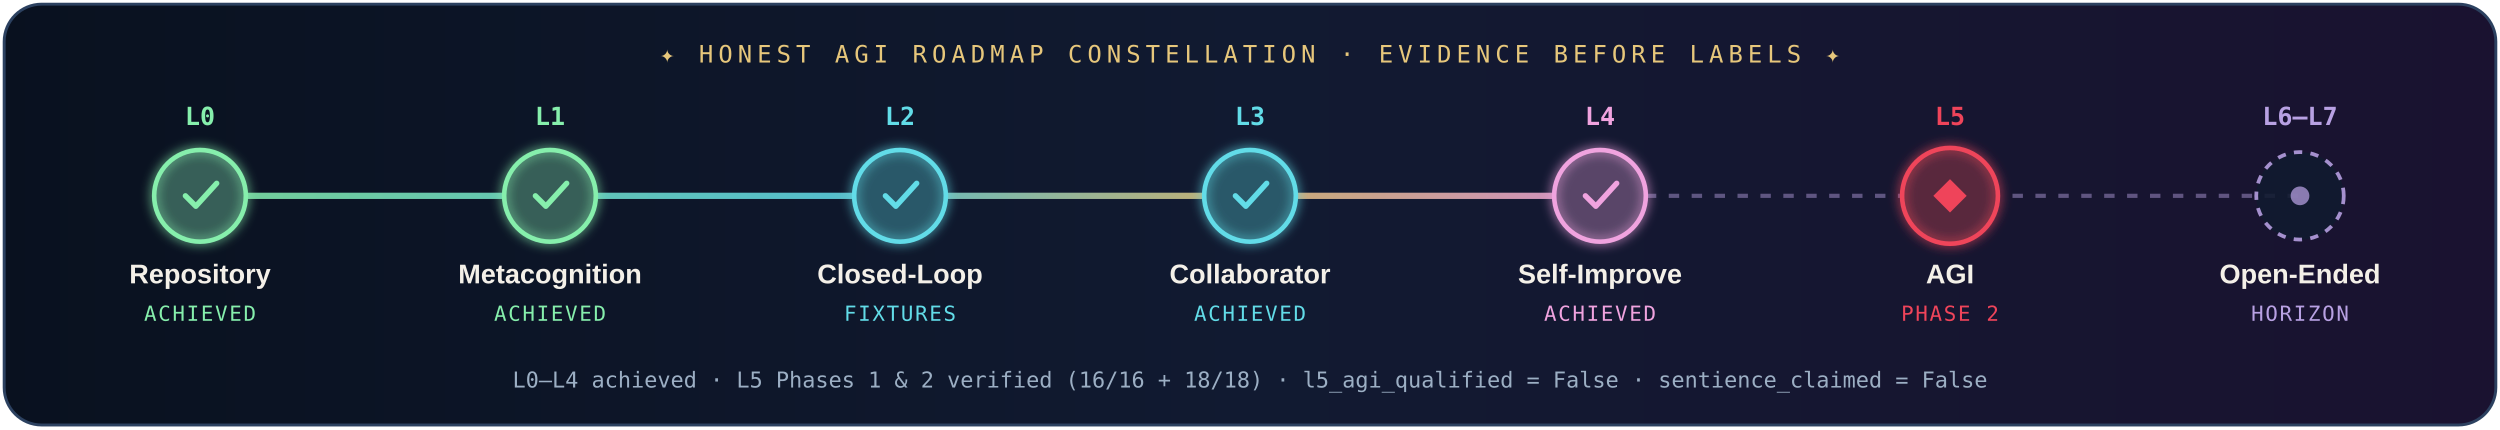
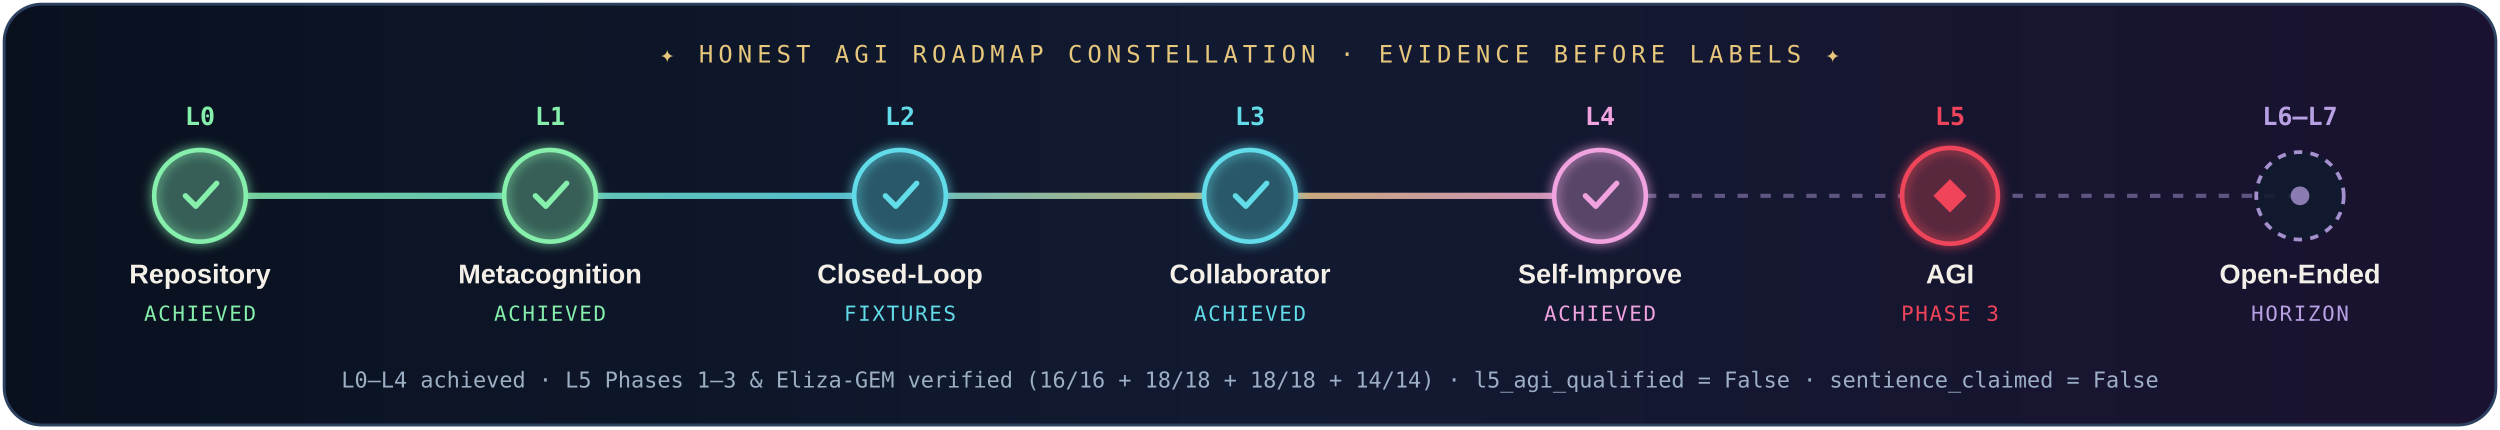
<svg xmlns="http://www.w3.org/2000/svg" viewBox="0 0 1200 206" width="1200" height="206" role="img" aria-label="Zoe Honest AGI Roadmap Progress from L0 Repository to L7 Open-Ended.">
  <defs>
    <linearGradient id="rbBg" x1="0%" y1="0%" x2="100%" y2="0%">
      <stop offset="0%" stop-color="#09111f" />
      <stop offset="50%" stop-color="#111a31" />
      <stop offset="100%" stop-color="#1a1230" />
    </linearGradient>
    <linearGradient id="trackDone" gradientUnits="userSpaceOnUse" x1="96" y1="94" x2="768" y2="94">
      <stop offset="0%" stop-color="#86efac" />
      <stop offset="45%" stop-color="#62dce8" />
      <stop offset="75%" stop-color="#e7c77b" />
      <stop offset="100%" stop-color="#f0a3df" />
    </linearGradient>
    <filter id="glow" x="-50%" y="-50%" width="200%" height="200%">
      <feGaussianBlur stdDeviation="2.6" result="b" />
      <feMerge>
        <feMergeNode in="b" />
        <feMergeNode in="SourceGraphic" />
      </feMerge>
    </filter>
  </defs>
  <rect x="2" y="2" width="1196" height="202" rx="18" fill="url(#rbBg)" stroke="#2c4160" stroke-width="1.4" />
  <text x="600" y="30" text-anchor="middle" font-family="'JetBrains Mono', 'Fira Code', ui-monospace, SFMono-Regular, Menlo, monospace" font-size="11.5" letter-spacing="2.4" fill="#e7c77b">✦  HONEST AGI ROADMAP CONSTELLATION  ·  EVIDENCE BEFORE LABELS  ✦</text>
  <line x1="96" y1="94" x2="768" y2="94" stroke="url(#trackDone)" stroke-width="3" opacity="0.85" />
  <line x1="768" y1="94" x2="1104" y2="94" stroke="#b8a1e3" stroke-width="2" stroke-dasharray="5 6" opacity="0.45" />
  <g>
    <circle cx="96" cy="94" r="22" fill="#101a2e" />
    <circle cx="96" cy="94" r="22" fill="#86efac" fill-opacity="0.18" stroke="#86efac" stroke-width="2.2" filter="url(#glow)" />
    <path d="M 89,94 L 94,99 L 104,88" fill="none" stroke="#86efac" stroke-width="2.6" stroke-linecap="round" stroke-linejoin="round" />
    <text x="96" y="60" text-anchor="middle" font-family="'JetBrains Mono', 'Fira Code', ui-monospace, SFMono-Regular, Menlo, monospace" font-size="12" font-weight="700" fill="#86efac">L0</text>
    <text x="96" y="136" text-anchor="middle" font-family="'Segoe UI', -apple-system, BlinkMacSystemFont, 'Helvetica Neue', Arial, sans-serif" font-size="13" font-weight="600" fill="#f4f0e8">Repository</text>
    <text x="96" y="154" text-anchor="middle" font-family="'JetBrains Mono', 'Fira Code', ui-monospace, SFMono-Regular, Menlo, monospace" font-size="10" letter-spacing="0.8" fill="#86efac">ACHIEVED</text>
  </g>
  <g>
    <circle cx="264" cy="94" r="22" fill="#101a2e" />
    <circle cx="264" cy="94" r="22" fill="#86efac" fill-opacity="0.18" stroke="#86efac" stroke-width="2.2" filter="url(#glow)" />
    <path d="M 257,94 L 262,99 L 272,88" fill="none" stroke="#86efac" stroke-width="2.6" stroke-linecap="round" stroke-linejoin="round" />
    <text x="264" y="60" text-anchor="middle" font-family="'JetBrains Mono', 'Fira Code', ui-monospace, SFMono-Regular, Menlo, monospace" font-size="12" font-weight="700" fill="#86efac">L1</text>
    <text x="264" y="136" text-anchor="middle" font-family="'Segoe UI', -apple-system, BlinkMacSystemFont, 'Helvetica Neue', Arial, sans-serif" font-size="13" font-weight="600" fill="#f4f0e8">Metacognition</text>
    <text x="264" y="154" text-anchor="middle" font-family="'JetBrains Mono', 'Fira Code', ui-monospace, SFMono-Regular, Menlo, monospace" font-size="10" letter-spacing="0.8" fill="#86efac">ACHIEVED</text>
  </g>
  <g>
    <circle cx="432" cy="94" r="22" fill="#101a2e" />
    <circle cx="432" cy="94" r="22" fill="#62dce8" fill-opacity="0.18" stroke="#62dce8" stroke-width="2.2" filter="url(#glow)" />
    <path d="M 425,94 L 430,99 L 440,88" fill="none" stroke="#62dce8" stroke-width="2.6" stroke-linecap="round" stroke-linejoin="round" />
    <text x="432" y="60" text-anchor="middle" font-family="'JetBrains Mono', 'Fira Code', ui-monospace, SFMono-Regular, Menlo, monospace" font-size="12" font-weight="700" fill="#62dce8">L2</text>
    <text x="432" y="136" text-anchor="middle" font-family="'Segoe UI', -apple-system, BlinkMacSystemFont, 'Helvetica Neue', Arial, sans-serif" font-size="13" font-weight="600" fill="#f4f0e8">Closed-Loop</text>
    <text x="432" y="154" text-anchor="middle" font-family="'JetBrains Mono', 'Fira Code', ui-monospace, SFMono-Regular, Menlo, monospace" font-size="10" letter-spacing="0.8" fill="#62dce8">FIXTURES</text>
  </g>
  <g>
    <circle cx="600" cy="94" r="22" fill="#101a2e" />
    <circle cx="600" cy="94" r="22" fill="#62dce8" fill-opacity="0.18" stroke="#62dce8" stroke-width="2.2" filter="url(#glow)" />
    <path d="M 593,94 L 598,99 L 608,88" fill="none" stroke="#62dce8" stroke-width="2.6" stroke-linecap="round" stroke-linejoin="round" />
    <text x="600" y="60" text-anchor="middle" font-family="'JetBrains Mono', 'Fira Code', ui-monospace, SFMono-Regular, Menlo, monospace" font-size="12" font-weight="700" fill="#62dce8">L3</text>
    <text x="600" y="136" text-anchor="middle" font-family="'Segoe UI', -apple-system, BlinkMacSystemFont, 'Helvetica Neue', Arial, sans-serif" font-size="13" font-weight="600" fill="#f4f0e8">Collaborator</text>
    <text x="600" y="154" text-anchor="middle" font-family="'JetBrains Mono', 'Fira Code', ui-monospace, SFMono-Regular, Menlo, monospace" font-size="10" letter-spacing="0.8" fill="#62dce8">ACHIEVED</text>
  </g>
  <g>
    <circle cx="768" cy="94" r="22" fill="#101a2e" />
    <circle cx="768" cy="94" r="22" fill="#f0a3df" fill-opacity="0.18" stroke="#f0a3df" stroke-width="2.2" filter="url(#glow)" />
    <path d="M 761,94 L 766,99 L 776,88" fill="none" stroke="#f0a3df" stroke-width="2.6" stroke-linecap="round" stroke-linejoin="round" />
    <text x="768" y="60" text-anchor="middle" font-family="'JetBrains Mono', 'Fira Code', ui-monospace, SFMono-Regular, Menlo, monospace" font-size="12" font-weight="700" fill="#f0a3df">L4</text>
    <text x="768" y="136" text-anchor="middle" font-family="'Segoe UI', -apple-system, BlinkMacSystemFont, 'Helvetica Neue', Arial, sans-serif" font-size="13" font-weight="600" fill="#f4f0e8">Self-Improve</text>
    <text x="768" y="154" text-anchor="middle" font-family="'JetBrains Mono', 'Fira Code', ui-monospace, SFMono-Regular, Menlo, monospace" font-size="10" letter-spacing="0.8" fill="#f0a3df">ACHIEVED</text>
  </g>
  <g>
    <circle cx="936" cy="94" r="23" fill="#101a2e" />
    <circle cx="936" cy="94" r="23" fill="#ef445a" fill-opacity="0.18" stroke="#ef445a" stroke-width="2.2" filter="url(#glow)">
      <animate attributeName="r" values="21;24;21" dur="3.0s" repeatCount="indefinite" />
    </circle>
    <polygon points="936,86 944,94 936,102 928,94" fill="#ef445a" />
    <text x="936" y="60" text-anchor="middle" font-family="'JetBrains Mono', 'Fira Code', ui-monospace, SFMono-Regular, Menlo, monospace" font-size="12" font-weight="700" fill="#ef445a">L5</text>
    <text x="936" y="136" text-anchor="middle" font-family="'Segoe UI', -apple-system, BlinkMacSystemFont, 'Helvetica Neue', Arial, sans-serif" font-size="13" font-weight="600" fill="#f4f0e8">AGI</text>
-     <text x="936" y="154" text-anchor="middle" font-family="'JetBrains Mono', 'Fira Code', ui-monospace, SFMono-Regular, Menlo, monospace" font-size="10" letter-spacing="0.8" fill="#ef445a">PHASE 2</text>
+     <text x="936" y="154" text-anchor="middle" font-family="'JetBrains Mono', 'Fira Code', ui-monospace, SFMono-Regular, Menlo, monospace" font-size="10" letter-spacing="0.8" fill="#ef445a">PHASE 3</text>
  </g>
  <g>
    <circle cx="1104" cy="94" r="21" fill="#101a2e" stroke="#b8a1e3" stroke-width="1.8" stroke-dasharray="4 4" opacity="0.88" />
    <circle cx="1104" cy="94" r="4.5" fill="#b8a1e3" opacity="0.72" />
    <text x="1104" y="60" text-anchor="middle" font-family="'JetBrains Mono', 'Fira Code', ui-monospace, SFMono-Regular, Menlo, monospace" font-size="12" font-weight="700" fill="#b8a1e3">L6–L7</text>
    <text x="1104" y="136" text-anchor="middle" font-family="'Segoe UI', -apple-system, BlinkMacSystemFont, 'Helvetica Neue', Arial, sans-serif" font-size="13" font-weight="600" fill="#f4f0e8">Open-Ended</text>
    <text x="1104" y="154" text-anchor="middle" font-family="'JetBrains Mono', 'Fira Code', ui-monospace, SFMono-Regular, Menlo, monospace" font-size="10" letter-spacing="0.8" fill="#b8a1e3">HORIZON</text>
  </g>
  <text x="600" y="186" text-anchor="middle" font-family="'JetBrains Mono', 'Fira Code', ui-monospace, SFMono-Regular, Menlo, monospace" font-size="10.5" fill="#9cafc4">
-     L0–L4 achieved  ·  L5 Phases 1 &amp; 2 verified (16/16 + 18/18)  ·  l5_agi_qualified = False  ·  sentience_claimed = False
+     L0–L4 achieved  ·  L5 Phases 1–3 &amp; Eliza-GEM verified (16/16 + 18/18 + 18/18 + 14/14)  ·  l5_agi_qualified = False  ·  sentience_claimed = False
  </text>
</svg>
